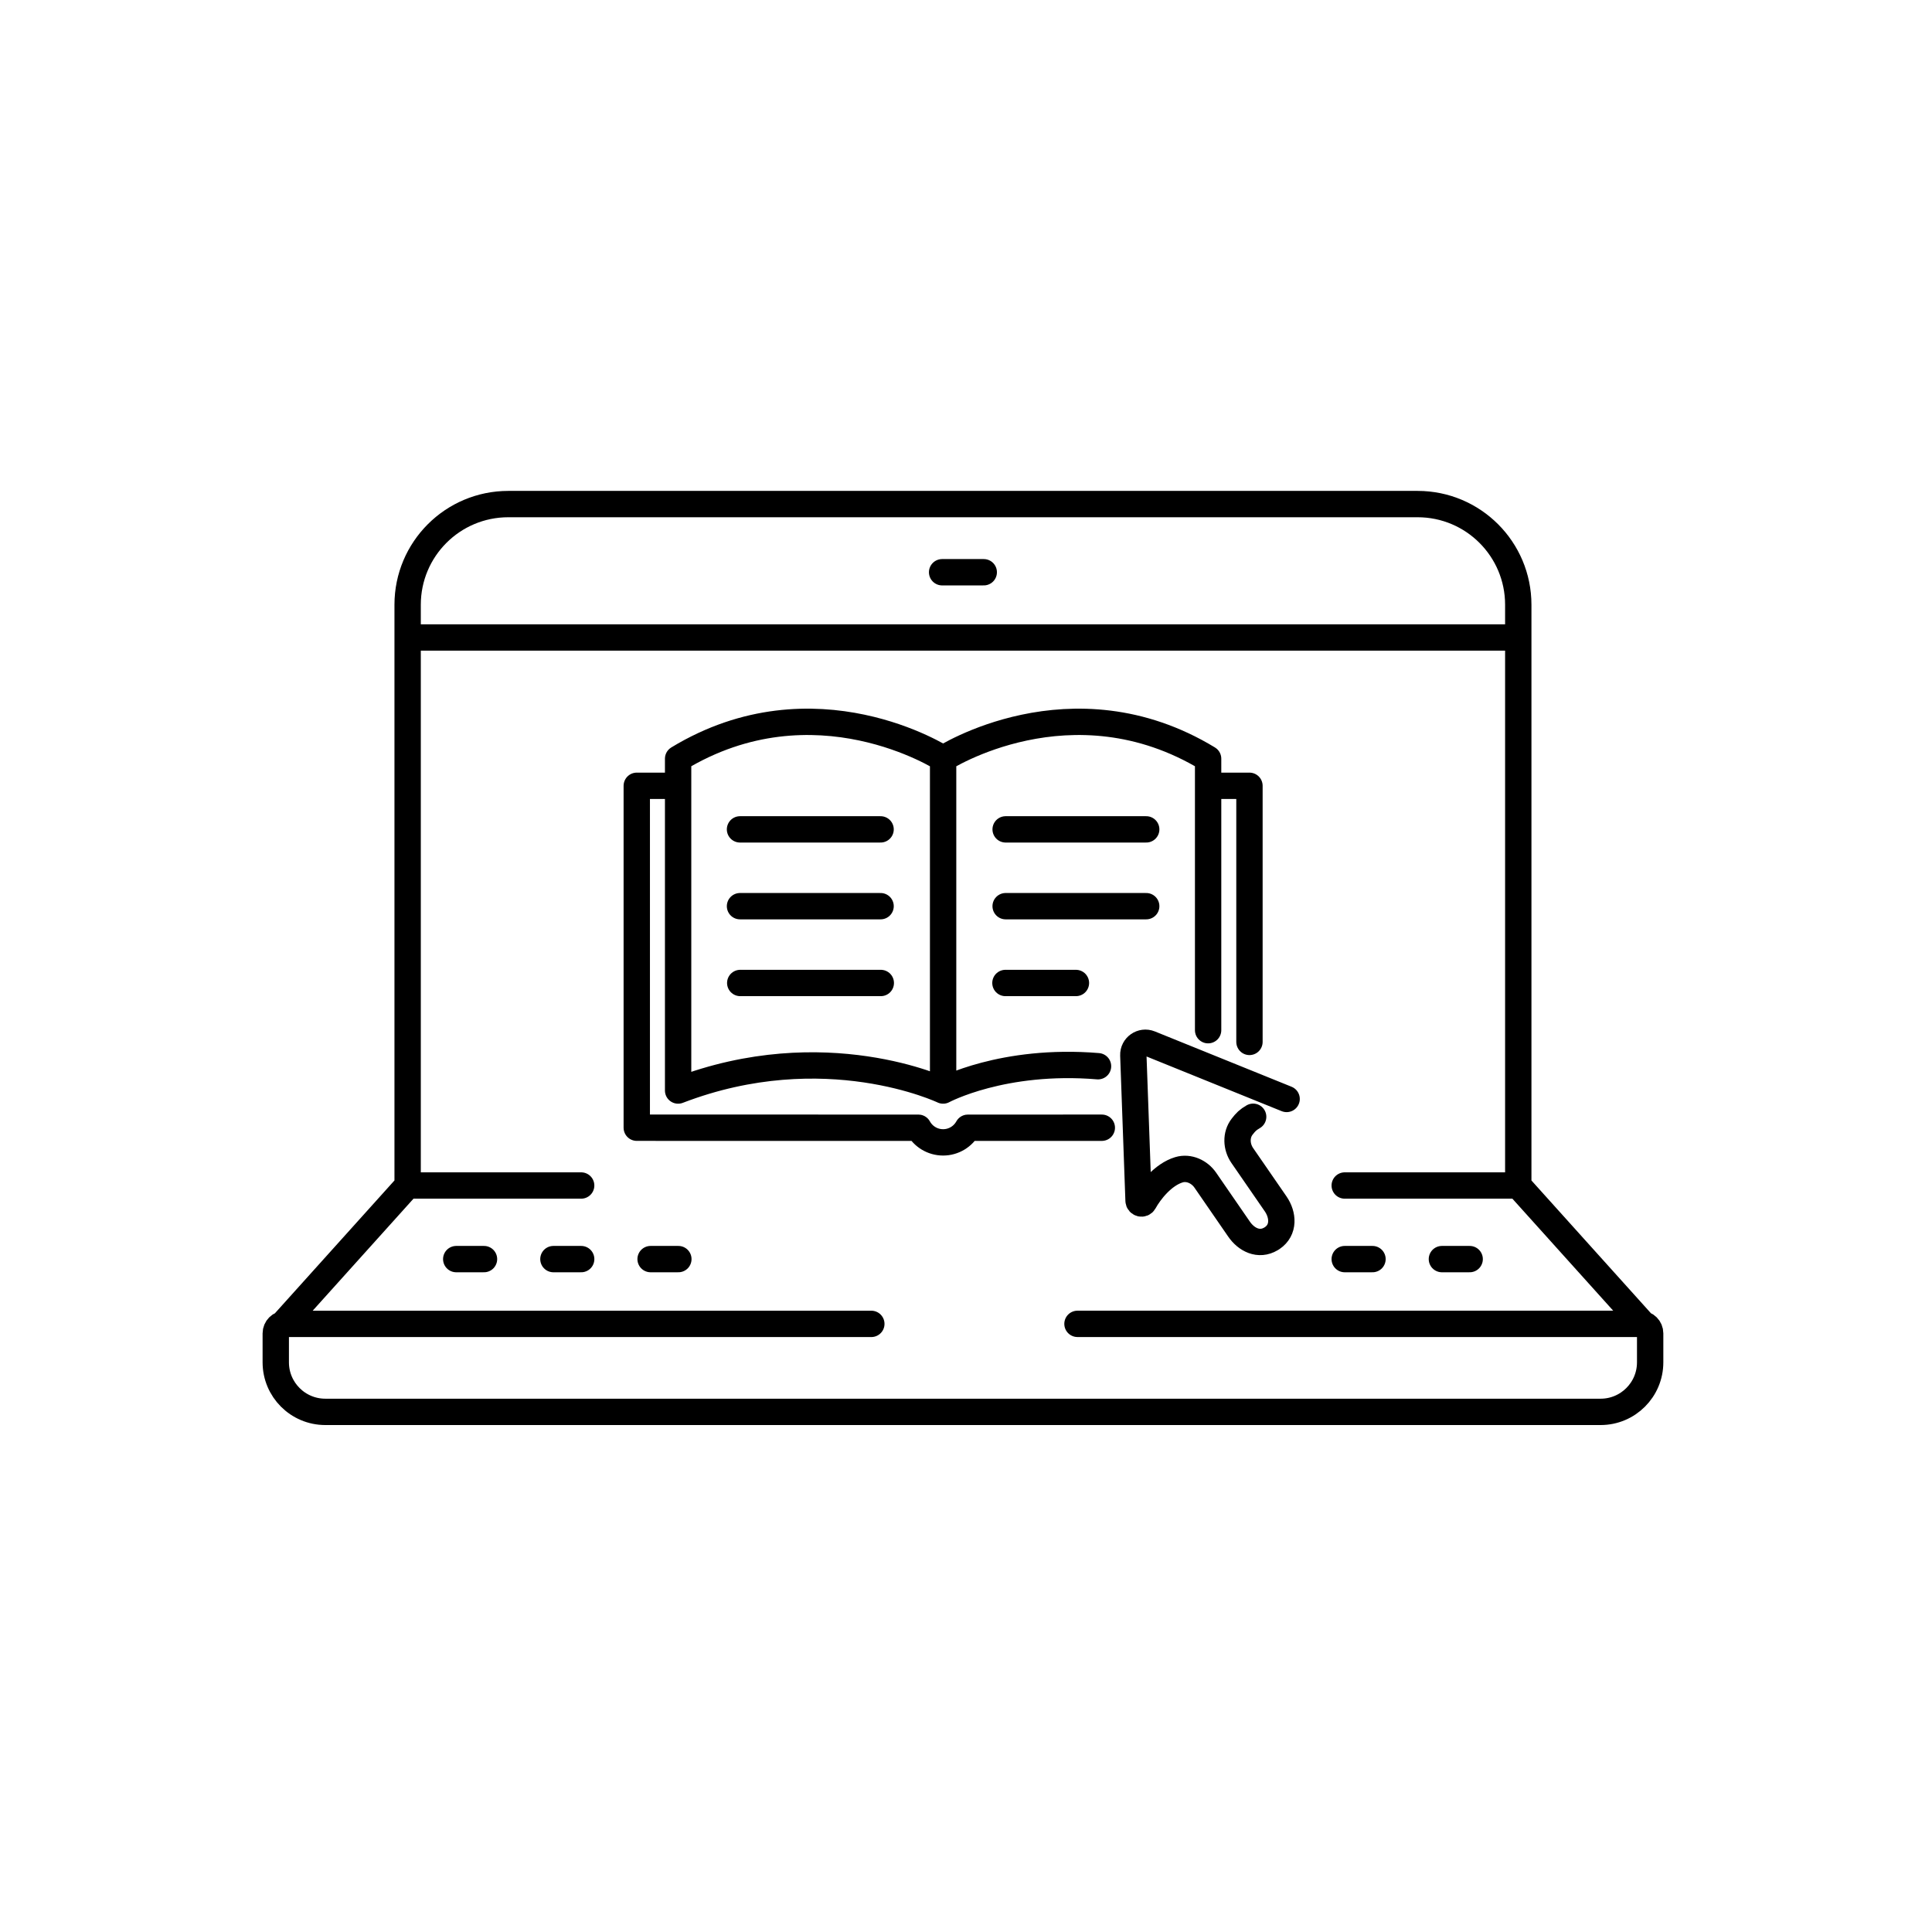
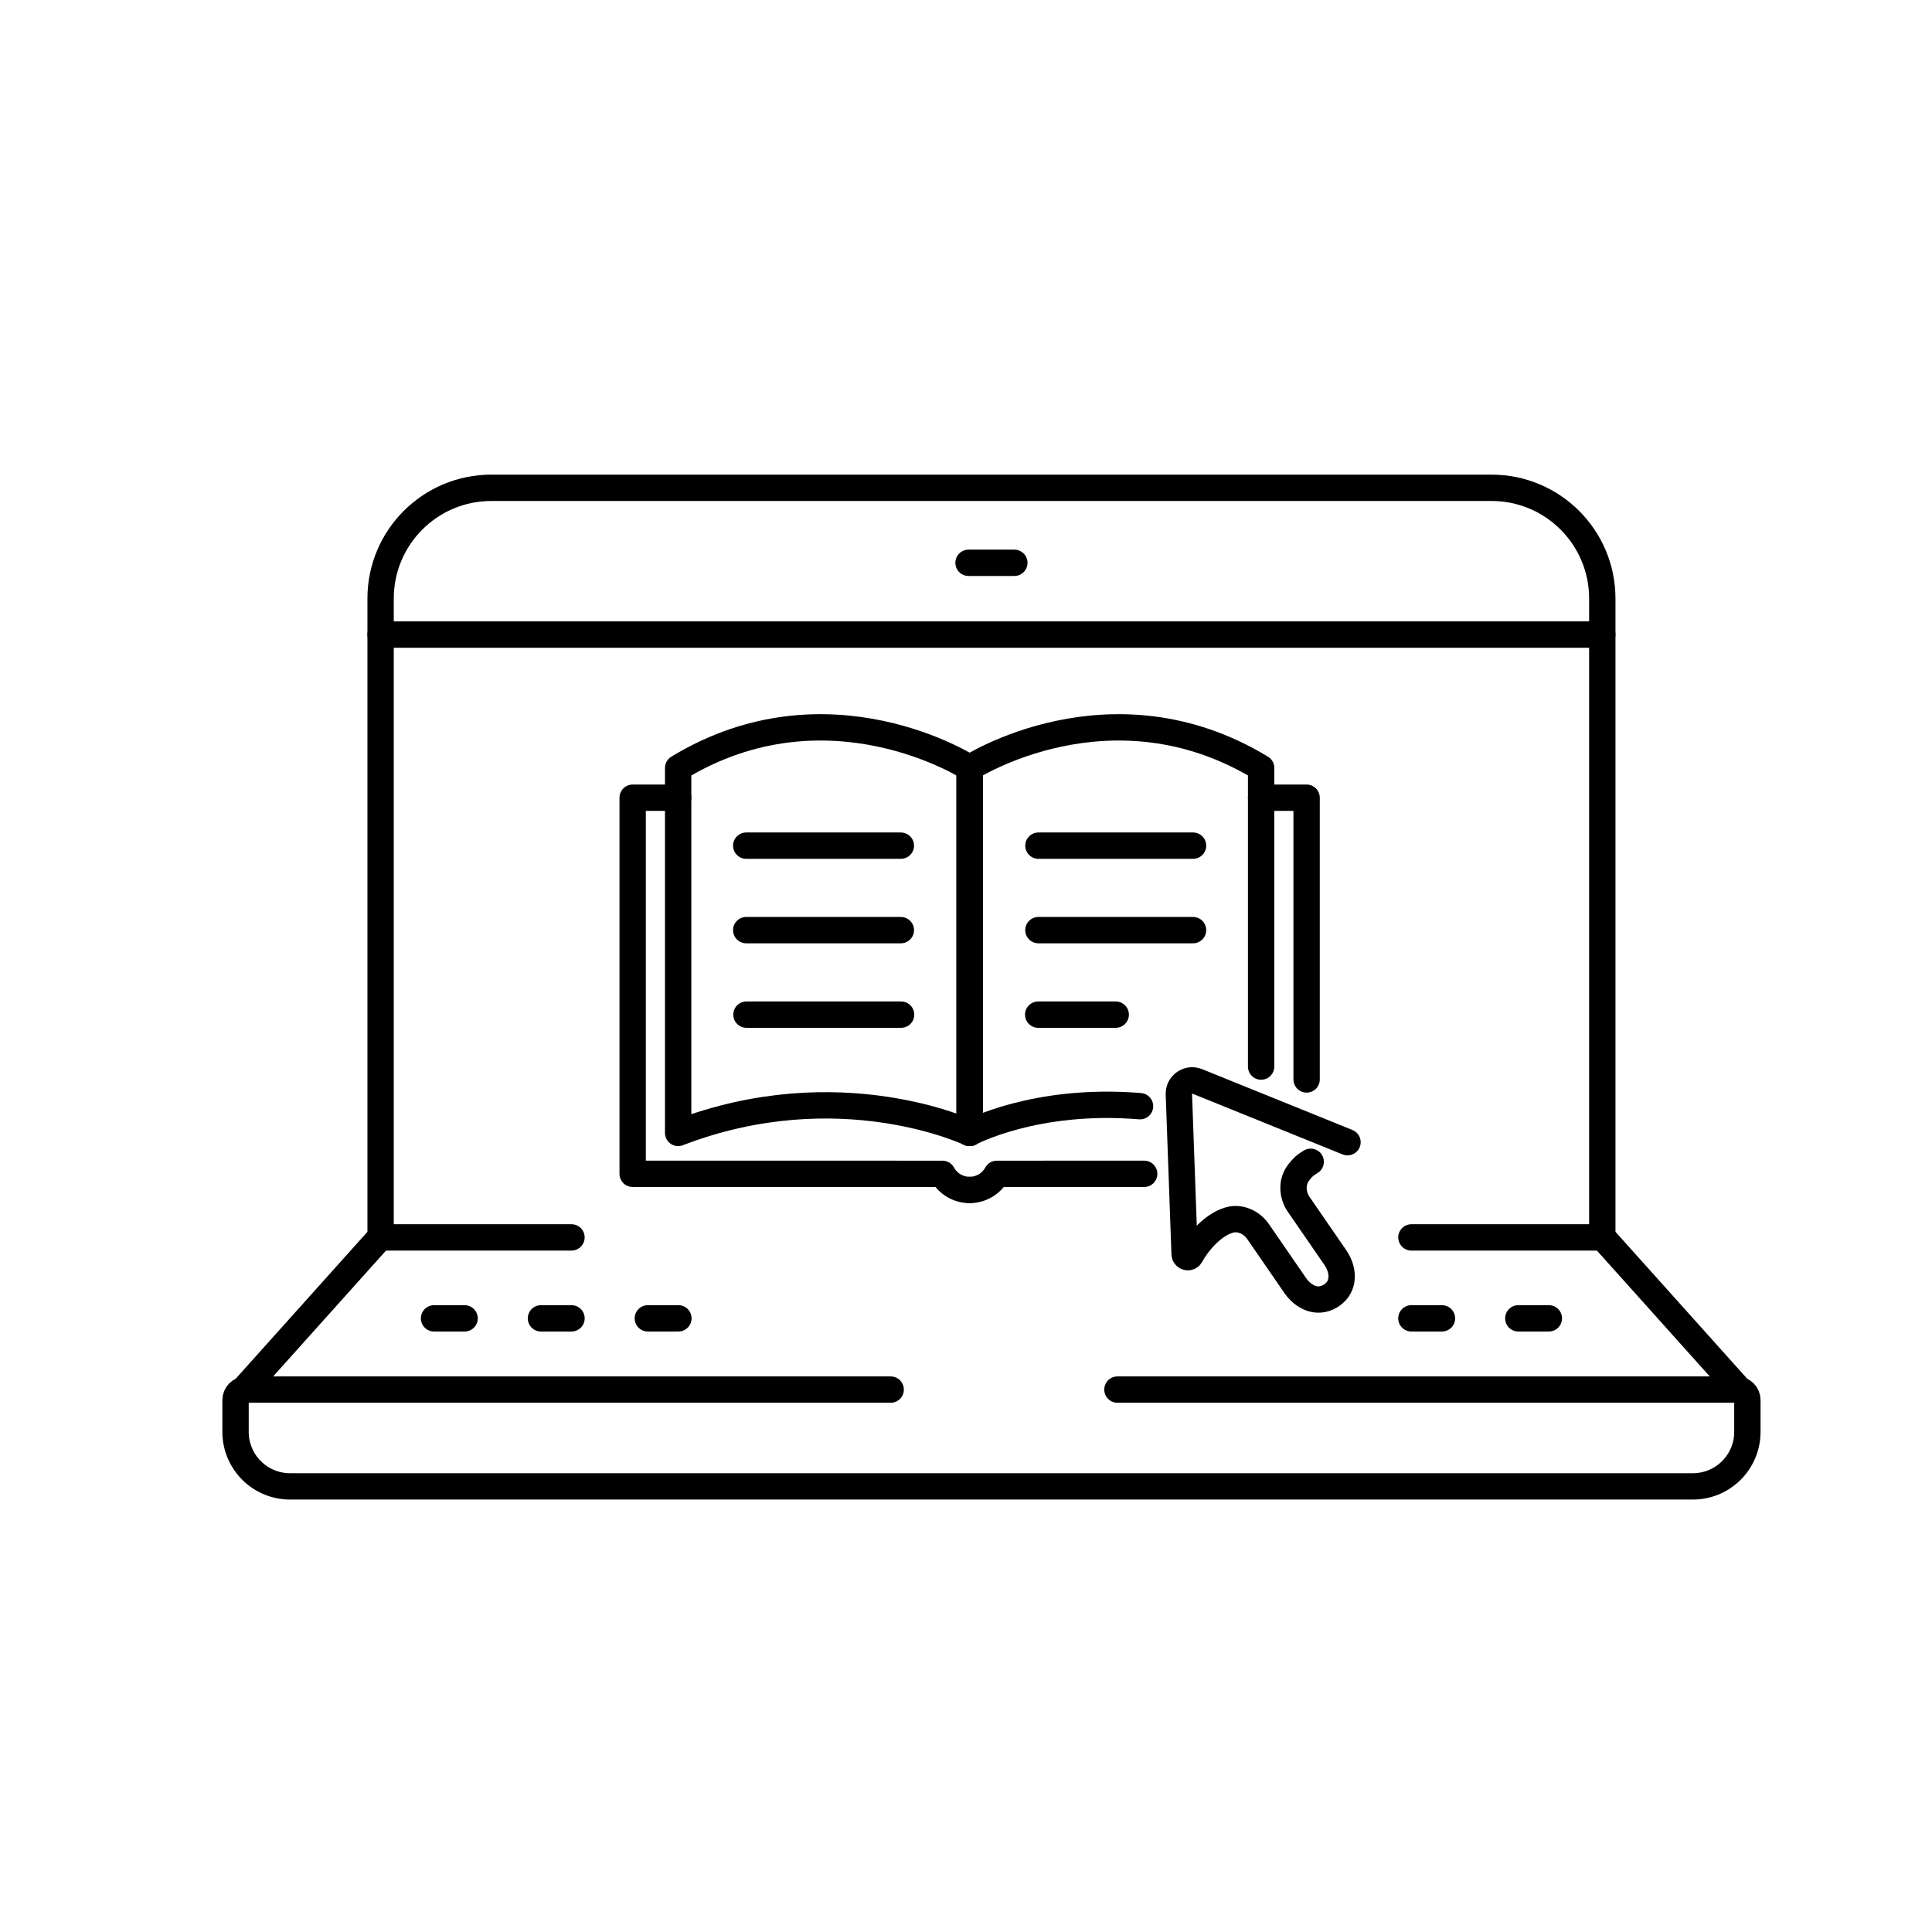
- <svg xmlns="http://www.w3.org/2000/svg" version="1.1" id="Layer_1" x="0px" y="0px" viewBox="0 0 110 110" style="enable-background:new 0 0 110 110;fill:none;stroke:currentColor;stroke-width:1.5" xml:space="preserve">
-   <path style="fill:none;stroke:currentColor;stroke-width:1.5;stroke-linecap:round;stroke-linejoin:round" d="M53.64,32.581h2.371   M23.209,36.296h63.234 M61.347,75.375h32.065c0.299,0,0.541,0.242,0.541,0.541v1.649c0,1.558-1.263,2.821-2.82,2.821H18.522  c-1.558,0-2.821-1.263-2.821-2.821l0-1.648c0-0.299,0.242-0.541,0.541-0.541h33.368 M16.095,75.402l7.114-7.904 M23.209,67.498  l0-33.067c0-3.165,2.566-5.731,5.731-5.731h51.773c3.165,0,5.731,2.566,5.731,5.731l0,33.067 M23.209,67.498h9.88 M86.443,67.498  l7.114,7.904 M86.443,67.498h-9.88 M37.042,71.688h1.581 M25.976,71.688h1.581 M31.509,71.688h1.581 M76.563,71.688h1.581   M82.096,71.688h1.581 M71.139,59.322V44.74h-2.354 M38.609,44.74h-2.354v19.467l16.033,0.002c0.273,0.497,0.802,0.833,1.409,0.833  c0.607,0,1.135-0.337,1.409-0.833l7.627-0.001 M53.697,62.09c0,0-6.731-3.213-15.088,0V43.198c7.782-4.725,15.088,0,15.088,0   M53.697,62.09V43.198 M53.697,62.09c0,0,3.401-1.836,8.82-1.384 M53.697,43.198c0,0,7.306-4.725,15.088,0v15.457 M50.137,47.221  h-8.004 M50.137,51.594h-8.004 M50.149,55.967h-8.003 M57.257,47.221h8.004 M57.257,51.594h8.004 M57.245,55.967h4.014   M73.255,62.57l-7.782-3.149c-0.462-0.187-0.964,0.164-0.946,0.663l0.298,8.276c0.006,0.17,0.229,0.225,0.311,0.076  c0.328-0.598,1.083-1.564,1.99-1.835c0.564-0.168,1.169,0.112,1.502,0.597l1.917,2.782c0.413,0.6,1.123,0.971,1.82,0.556  c0.024-0.014,0.047-0.029,0.07-0.044c0.689-0.465,0.628-1.319,0.195-1.948L70.73,65.79c-0.341-0.495-0.375-1.171-0.006-1.645  c0.207-0.266,0.323-0.384,0.626-0.561" />
+ <svg xmlns="http://www.w3.org/2000/svg" id="Layer_1" data-name="Layer 1" width="110" height="110" viewBox="0 0 110 110">
+   <g>
+     <path d="M63.622,79.117h35.271c.329,0,.595.266.595.595v1.813c-0,1.714-1.389,3.103-3.103,3.103H16.514c-1.714,0-3.103-1.389-3.103-3.103l-0-1.813c-0-.329.266-.595.595-.595h36.705" style="fill:none;stroke:currentColor;stroke-linecap:round;stroke-linejoin:round;stroke-width:1.5" />
+     <line x1="55.145" y1="32.044" x2="57.753" y2="32.044" style="fill:none;stroke:currentColor;stroke-linecap:round;stroke-linejoin:round;stroke-width:1.5" />
+     <line x1="21.67" y1="36.13" x2="91.228" y2="36.13" style="fill:none;stroke:currentColor;stroke-linecap:round;stroke-linejoin:round;stroke-width:1.5" />
+     <path d="M13.845,79.147l7.825-8.725v-36.344c0-3.481,2.822-6.304,6.304-6.304h56.95c3.481,0,6.304,2.822,6.304,6.304v36.344l7.825,8.725" style="fill:none;stroke:currentColor;stroke-linecap:round;stroke-linejoin:round;stroke-width:1.5" />
+     <line x1="80.359" y1="70.453" x2="91.228" y2="70.453" style="fill:none;stroke:currentColor;stroke-linecap:round;stroke-linejoin:round;stroke-width:1.5" />
+     <line x1="21.67" y1="70.453" x2="32.538" y2="70.453" style="fill:none;stroke:currentColor;stroke-linecap:round;stroke-linejoin:round;stroke-width:1.5" />
+     <line x1="36.886" y1="75.061" x2="38.625" y2="75.061" style="fill:none;stroke:currentColor;stroke-linecap:round;stroke-linejoin:round;stroke-width:1.5" />
+     <line x1="24.713" y1="75.061" x2="26.452" y2="75.061" style="fill:none;stroke:currentColor;stroke-linecap:round;stroke-linejoin:round;stroke-width:1.5" />
+     <line x1="30.8" y1="75.061" x2="32.539" y2="75.061" style="fill:none;stroke:currentColor;stroke-linecap:round;stroke-linejoin:round;stroke-width:1.5" />
+     <line x1="80.359" y1="75.061" x2="82.099" y2="75.061" style="fill:none;stroke:currentColor;stroke-linecap:round;stroke-linejoin:round;stroke-width:1.5" />
+     <line x1="86.446" y1="75.061" x2="88.185" y2="75.061" style="fill:none;stroke:currentColor;stroke-linecap:round;stroke-linejoin:round;stroke-width:1.5" />
+   </g>
+   <g>
+     <line x1="55.207" y1="43.723" x2="55.207" y2="64.504" style="fill:none;stroke:currentColor;stroke-linecap:round;stroke-linejoin:round;stroke-width:1.5" />
+     <path d="M55.207,64.504s-7.405-3.534-16.596,0v-20.781c8.56-5.198,16.596,0,16.596,0" style="fill:none;stroke:currentColor;stroke-linecap:round;stroke-linejoin:round;stroke-width:1.5" />
+     <path d="M55.207,67.751c-.668,0-1.249-.37-1.549-.917l-17.637-.002v-21.414h2.59" style="fill:none;stroke:currentColor;stroke-linecap:round;stroke-linejoin:round;stroke-width:1.5" />
+     <line x1="51.291" y1="48.148" x2="42.487" y2="48.148" style="fill:none;stroke:currentColor;stroke-linecap:round;stroke-linejoin:round;stroke-width:1.5" />
+     <line x1="51.291" y1="52.958" x2="42.487" y2="52.958" style="fill:none;stroke:currentColor;stroke-linecap:round;stroke-linejoin:round;stroke-width:1.5" />
+     <line x1="51.304" y1="57.769" x2="42.5" y2="57.769" style="fill:none;stroke:currentColor;stroke-linecap:round;stroke-linejoin:round;stroke-width:1.5" />
+     <line x1="55.207" y1="43.723" x2="55.207" y2="64.504" style="fill:none;stroke:currentColor;stroke-linecap:round;stroke-linejoin:round;stroke-width:1.5" />
+     <path d="M71.803,60.726v-17.003c-8.56-5.198-16.596,0-16.596,0" style="fill:none;stroke:currentColor;stroke-linecap:round;stroke-linejoin:round;stroke-width:1.5" />
+     <path d="M55.207,64.504s3.741-2.019,9.702-1.522" style="fill:none;stroke:currentColor;stroke-linecap:round;stroke-linejoin:round;stroke-width:1.5" />
+     <polyline points="74.393 61.459 74.393 45.419 71.803 45.419" style="fill:none;stroke:currentColor;stroke-linecap:round;stroke-linejoin:round;stroke-width:1.5" />
+     <path d="M55.207,67.751c.668,0,1.249-.37,1.549-.917l8.389-.001" style="fill:none;stroke:currentColor;stroke-linecap:round;stroke-linejoin:round;stroke-width:1.5" />
+     <line x1="59.123" y1="48.148" x2="67.927" y2="48.148" style="fill:none;stroke:currentColor;stroke-linecap:round;stroke-linejoin:round;stroke-width:1.5" />
+     <line x1="59.123" y1="52.958" x2="67.927" y2="52.958" style="fill:none;stroke:currentColor;stroke-linecap:round;stroke-linejoin:round;stroke-width:1.5" />
+     <line x1="59.11" y1="57.769" x2="63.525" y2="57.769" style="fill:none;stroke:currentColor;stroke-linecap:round;stroke-linejoin:round;stroke-width:1.5" />
+     <path d="M76.721,65.032l-8.56-3.464c-.509-.206-1.06.181-1.041.729l.327,9.103c.007.187.252.248.342.084.36-.657,1.191-1.72,2.189-2.018.62-.185,1.285.124,1.653.657l2.108,3.061c.455.66,1.236,1.068,2.002.612.026-.016.052-.032.076-.049.758-.512.69-1.451.214-2.143l-2.088-3.031c-.375-.544-.412-1.288-.006-1.809.228-.293.356-.422.689-.617" style="fill:none;stroke:currentColor;stroke-linecap:round;stroke-linejoin:round;stroke-width:1.5" />
+   </g>
</svg>
